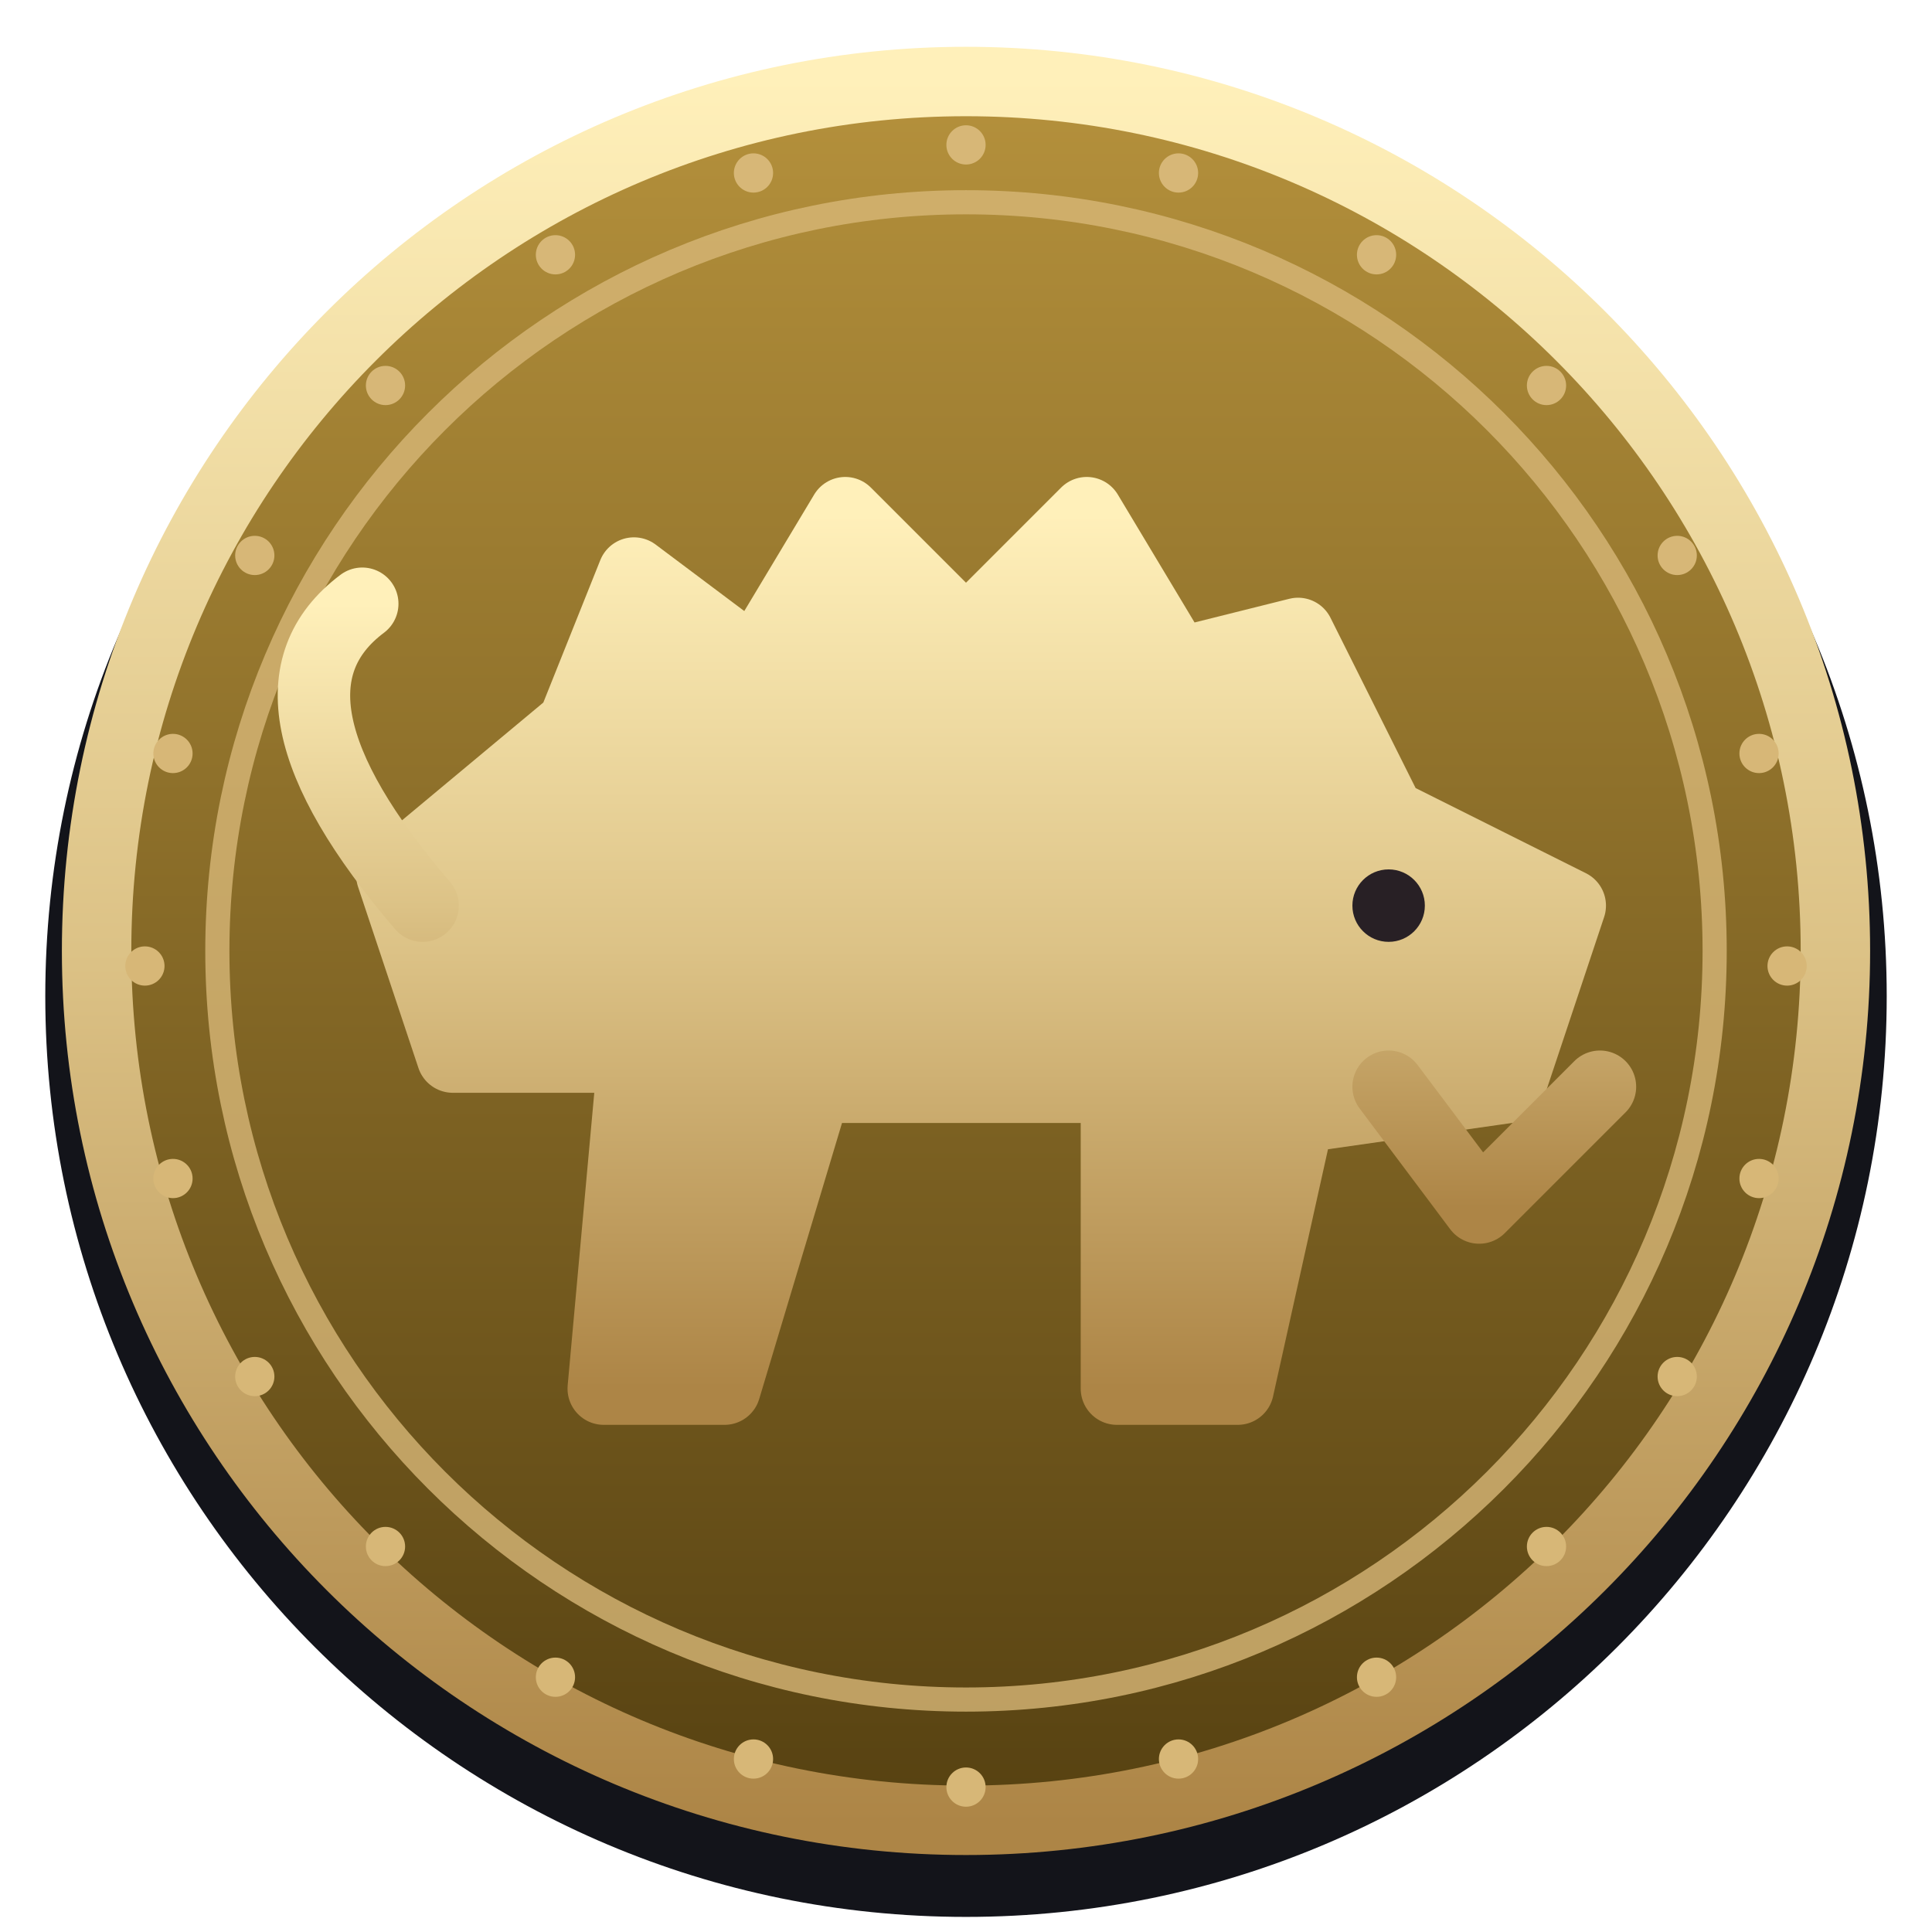
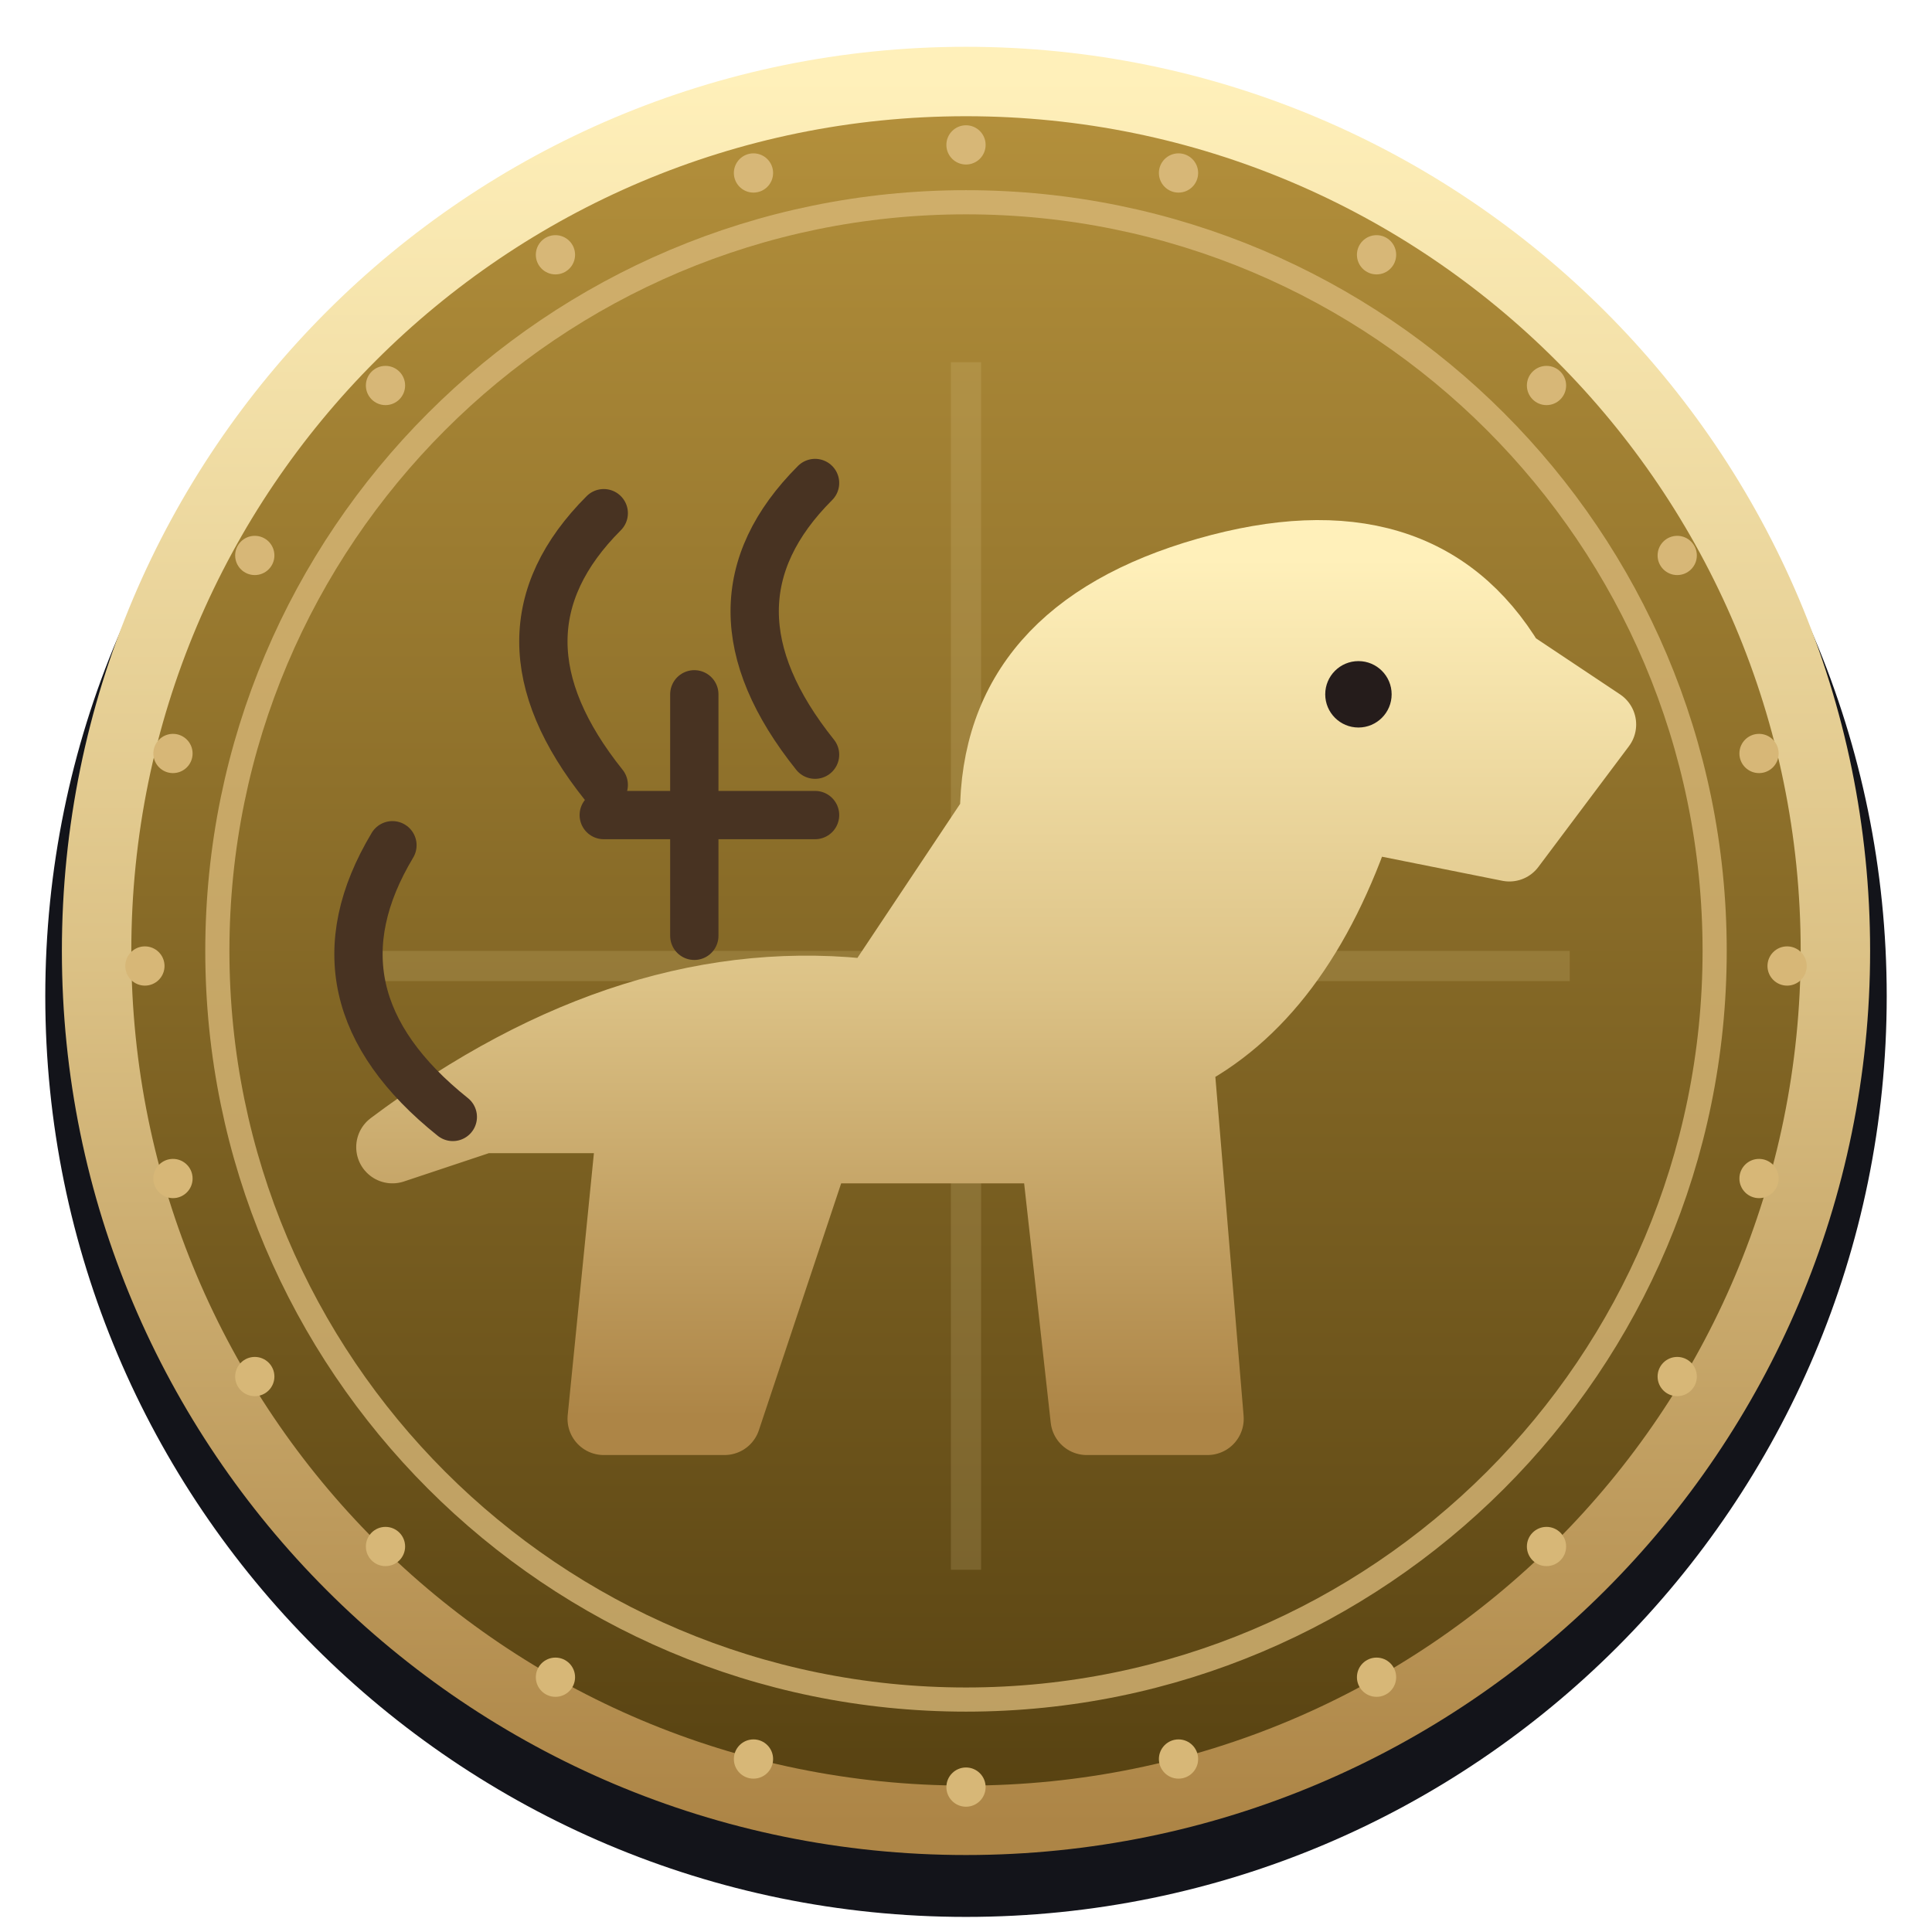
<svg xmlns="http://www.w3.org/2000/svg" width="64" height="64" viewBox="0 0 64 64">
  <defs>
    <linearGradient id="field" x1="0" y1="0" x2="0" y2="1">
      <stop stop-color="#b5913c" />
      <stop offset="1" stop-color="#564111" />
    </linearGradient>
    <linearGradient id="gold" x1="0" y1="0" x2="0" y2="1">
      <stop stop-color="#fff0ba" />
      <stop offset=".5" stop-color="#dcc286" />
      <stop offset="1" stop-color="#ad8546" />
    </linearGradient>
  </defs>
  <circle cx="32" cy="33" r="30.5" fill="#13141a" />
  <circle cx="32" cy="31.5" r="28.8" fill="url(#field)" stroke="url(#gold)" stroke-width="2.3" />
  <g fill="#d7b777">
    <circle cx="59.20" cy="32.00" r=".65" />
    <circle cx="58.27" cy="39.04" r=".65" />
    <circle cx="55.56" cy="45.60" r=".65" />
    <circle cx="51.23" cy="51.23" r=".65" />
    <circle cx="45.60" cy="55.56" r=".65" />
    <circle cx="39.04" cy="58.27" r=".65" />
    <circle cx="32.00" cy="59.20" r=".65" />
    <circle cx="24.96" cy="58.27" r=".65" />
    <circle cx="18.40" cy="55.56" r=".65" />
    <circle cx="12.77" cy="51.23" r=".65" />
    <circle cx="8.44" cy="45.60" r=".65" />
    <circle cx="5.73" cy="39.04" r=".65" />
    <circle cx="4.80" cy="32.00" r=".65" />
    <circle cx="5.73" cy="24.96" r=".65" />
    <circle cx="8.44" cy="18.40" r=".65" />
    <circle cx="12.77" cy="12.77" r=".65" />
    <circle cx="18.40" cy="8.44" r=".65" />
    <circle cx="24.96" cy="5.73" r=".65" />
    <circle cx="32.00" cy="4.80" r=".65" />
    <circle cx="39.04" cy="5.73" r=".65" />
    <circle cx="45.60" cy="8.44" r=".65" />
    <circle cx="51.23" cy="12.77" r=".65" />
    <circle cx="55.56" cy="18.40" r=".65" />
    <circle cx="58.27" cy="24.96" r=".65" />
  </g>
  <circle cx="32" cy="31.5" r="24.8" fill="none" stroke="#d7b777" stroke-width=".8" opacity=".8" />
+   <path d="M12 32H52 M32 12V52" transform="rotate(90 32 32)" stroke="#e4cc91" stroke-width="1" opacity=".18" />
  <g fill="none" stroke="url(#gold)" stroke-width="2.4" stroke-linecap="round" stroke-linejoin="round">
-     <path fill="url(#gold)" d="M13 29L19 24L21 19L25 22L28 17L32 21L36 17L39 22L43 21L46 27L52 30L50 36L43 37L41 46H37L37 36L27 36L24 46H20L21 35L15 35Z" />
-     <path d="M14 30Q8 23 12 20 M46 36L49 40L53 36" />
-     <circle cx="46" cy="30" r="1.2" fill="#282025" stroke="none" />
+     <path fill="url(#gold)" d="M13 38Q21 32 29 33L33 27Q33 21 40 19Q47 17 50 22L53 24L50 28L45 27Q43 33 39 35L40 47L36 47L35 38L27 38L24 47L20 47L21 37L16 37Z" />
+     <path d="M20 26Q16 21 20 17 M27 25Q23 20 27 16 M23 23V31 M20 27H27 M15 37Q10 33 13 28" stroke="#483322" stroke-width="1.6" />
+     <circle cx="45" cy="23" r="1.1" fill="#251c1b" stroke="none" />
  </g>
</svg>
